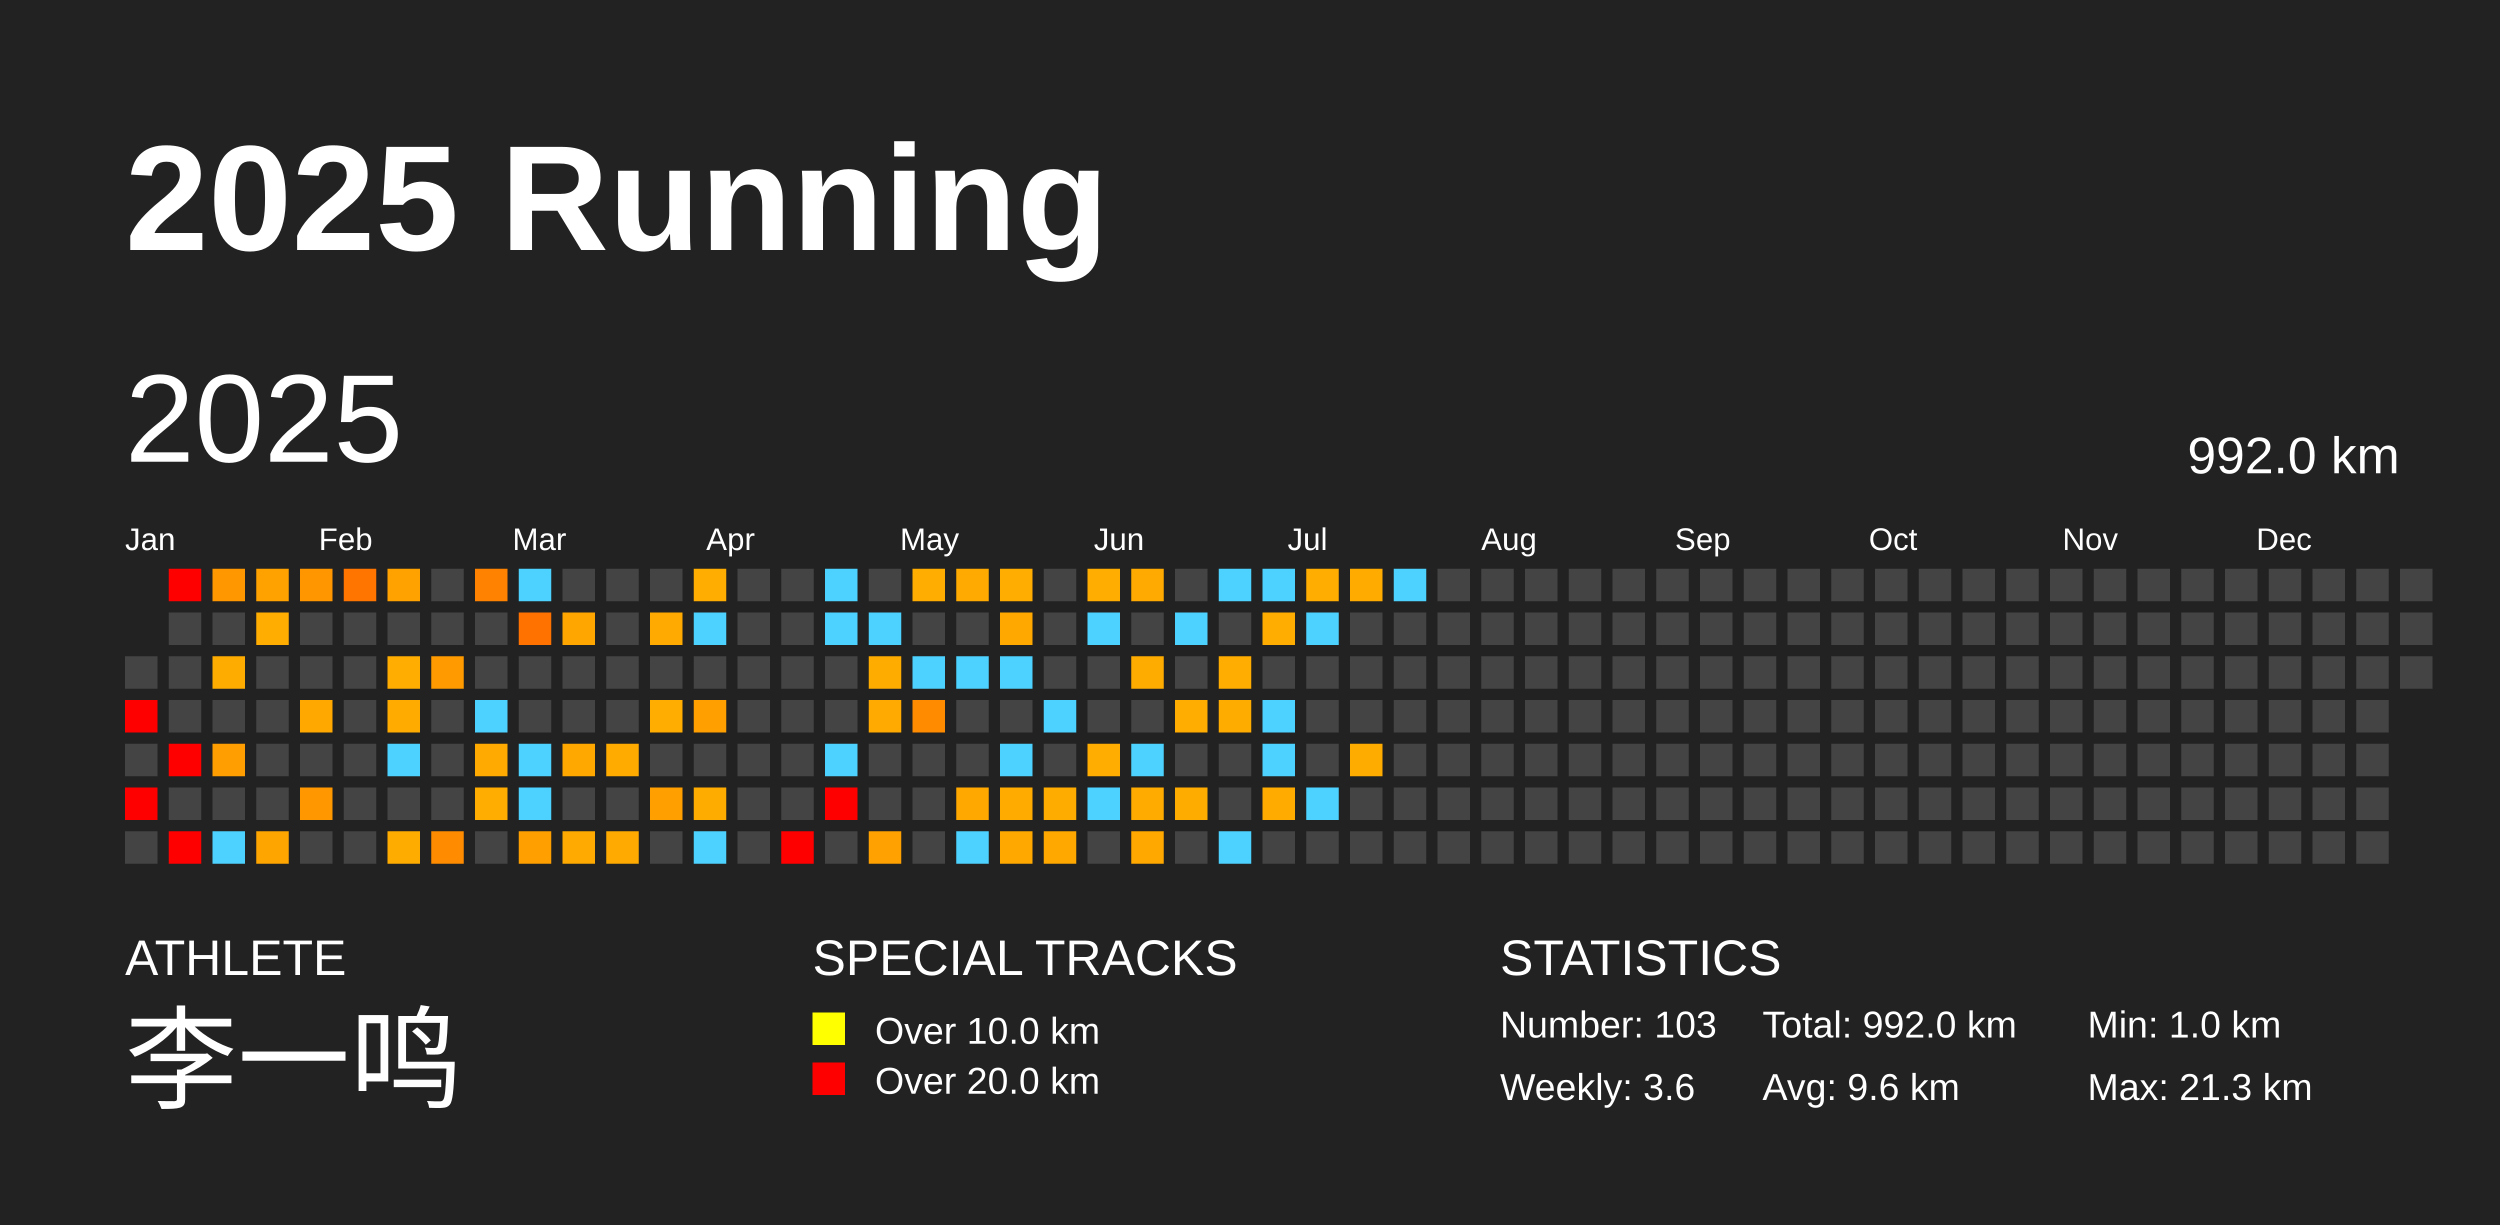
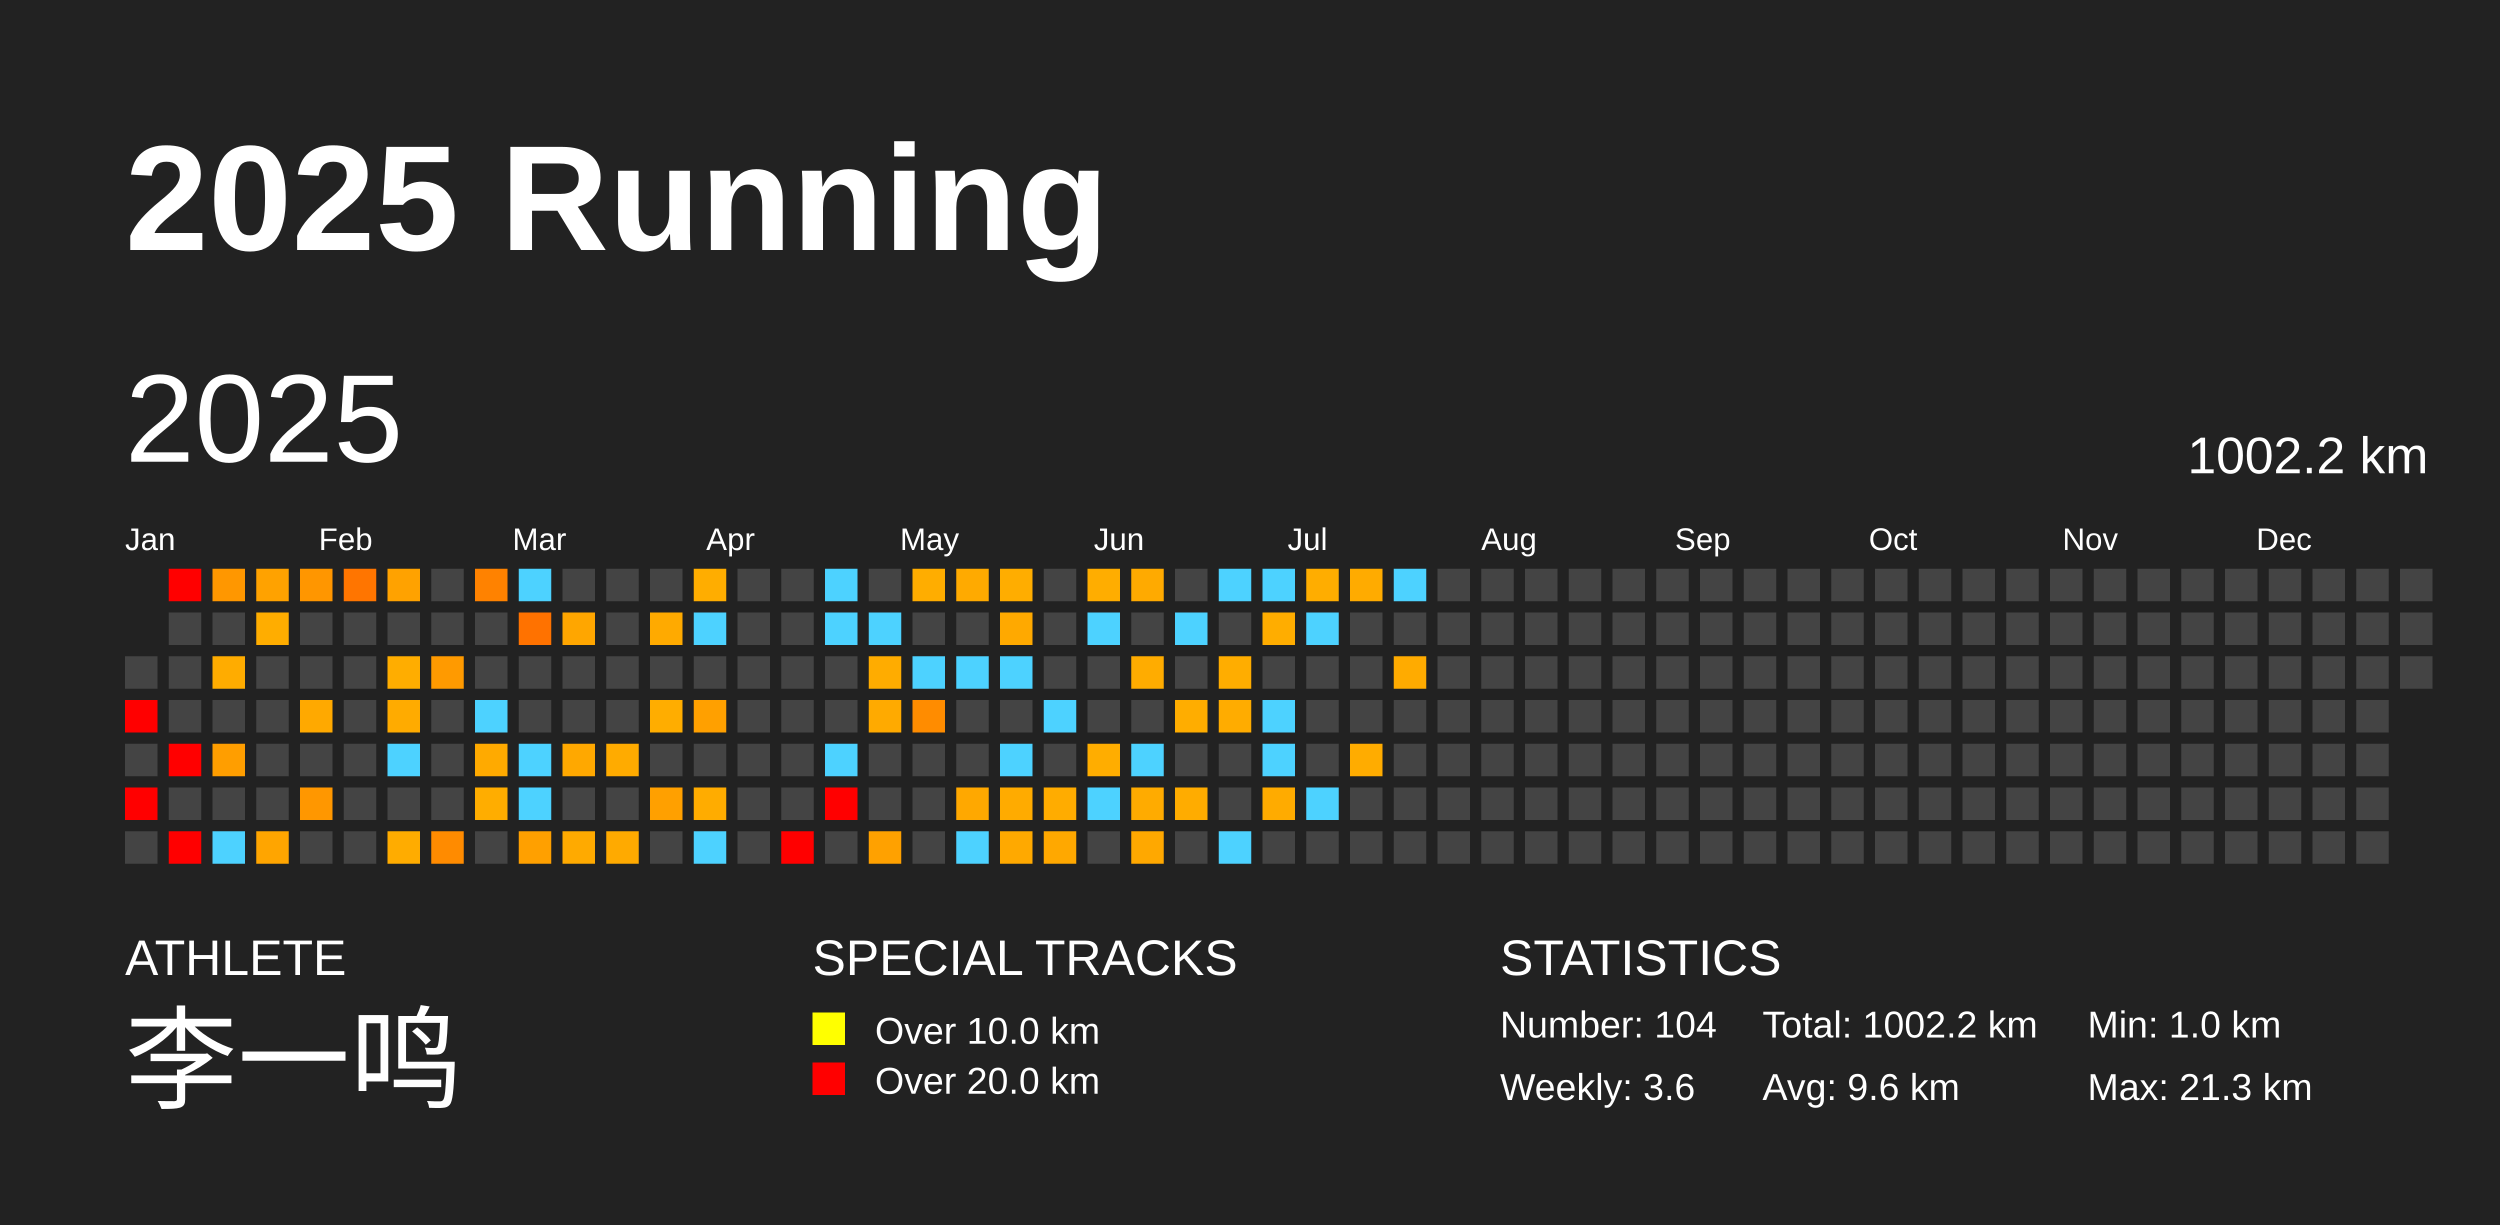
<svg xmlns="http://www.w3.org/2000/svg" baseProfile="full" height="98mm" version="1.1" viewBox="0,0,200,98" width="200mm">
  <defs />
  <rect fill="#222222" height="98" width="200" x="0" y="0" />
  <text fill="#FFFFFF" style="font-size:12px; font-family:Arial; font-weight:bold;" x="10" y="20">2025 Running</text>
  <text fill="#FFFFFF" style="font-size:4px; font-family:Arial" x="10" y="78">ATHLETE</text>
  <text fill="#FFFFFF" style="font-size:9px; font-family:Arial" x="10" y="88">李一鸣</text>
  <text fill="#FFFFFF" style="font-size:4px; font-family:Arial" x="65" y="78">SPECIAL TRACKS</text>
  <rect fill="yellow" height="2.6" width="2.6" x="65" y="81" />
  <text fill="#FFFFFF" style="font-size:3px; font-family:Arial" x="70" y="83.5">Over 10.0 km</text>
  <rect fill="red" height="2.6" width="2.6" x="65" y="85" />
  <text fill="#FFFFFF" style="font-size:3px; font-family:Arial" x="70" y="87.5">Over 20.0 km</text>
  <text fill="#FFFFFF" style="font-size:4px; font-family:Arial" x="120" y="78">STATISTICS</text>
-   <text fill="#FFFFFF" style="font-size:3px; font-family:Arial" x="120" y="83">Number: 103</text>
+   <text fill="#FFFFFF" style="font-size:3px; font-family:Arial" x="120" y="83">Number: 104</text>
  <text fill="#FFFFFF" style="font-size:3px; font-family:Arial" x="120" y="88">Weekly: 3.6</text>
-   <text fill="#FFFFFF" style="font-size:3px; font-family:Arial" x="141" y="83">Total: 992.0 km</text>
+   <text fill="#FFFFFF" style="font-size:3px; font-family:Arial" x="141" y="83">Total: 1002.2 km</text>
  <text fill="#FFFFFF" style="font-size:3px; font-family:Arial" x="141" y="88">Avg: 9.6 km</text>
  <text fill="#FFFFFF" style="font-size:3px; font-family:Arial" x="167" y="83">Min: 1.0 km</text>
  <text fill="#FFFFFF" style="font-size:3px; font-family:Arial" x="167" y="88">Max: 21.3 km</text>
  <text dominant-baseline="hanging" fill="#FFFFFF" style="font-size:10.0px; font-family:Arial;" x="10" y="30">2025</text>
-   <text dominant-baseline="hanging" fill="#FFFFFF" style="font-size:4.125px; font-family:Arial;" x="175" y="35">992.0 km</text>
+   <text dominant-baseline="hanging" fill="#FFFFFF" style="font-size:4.125px; font-family:Arial;" x="175" y="35">1002.2 km</text>
  <text fill="#FFFFFF" style="font-size:2.5px; font-family:Arial" x="10.0" y="44">Jan</text>
  <text fill="#FFFFFF" style="font-size:2.5px; font-family:Arial" x="25.5" y="44">Feb</text>
  <text fill="#FFFFFF" style="font-size:2.5px; font-family:Arial" x="41.0" y="44">Mar</text>
  <text fill="#FFFFFF" style="font-size:2.5px; font-family:Arial" x="56.5" y="44">Apr</text>
  <text fill="#FFFFFF" style="font-size:2.5px; font-family:Arial" x="72.0" y="44">May</text>
  <text fill="#FFFFFF" style="font-size:2.5px; font-family:Arial" x="87.5" y="44">Jun</text>
  <text fill="#FFFFFF" style="font-size:2.5px; font-family:Arial" x="103.0" y="44">Jul</text>
  <text fill="#FFFFFF" style="font-size:2.5px; font-family:Arial" x="118.5" y="44">Aug</text>
  <text fill="#FFFFFF" style="font-size:2.5px; font-family:Arial" x="134.0" y="44">Sep</text>
  <text fill="#FFFFFF" style="font-size:2.5px; font-family:Arial" x="149.5" y="44">Oct</text>
  <text fill="#FFFFFF" style="font-size:2.5px; font-family:Arial" x="165.0" y="44">Nov</text>
  <text fill="#FFFFFF" style="font-size:2.5px; font-family:Arial" x="180.5" y="44">Dec</text>
  <rect fill="#444444" height="2.6" width="2.6" x="10.0" y="52.5" />
  <rect fill="red" height="2.6" width="2.6" x="10.0" y="56.0" />
  <rect fill="#444444" height="2.6" width="2.6" x="10.0" y="59.5" />
  <rect fill="red" height="2.6" width="2.6" x="10.0" y="63.0" />
  <rect fill="#444444" height="2.6" width="2.6" x="10.0" y="66.5" />
  <rect fill="red" height="2.6" width="2.6" x="13.5" y="45.5" />
  <rect fill="#444444" height="2.6" width="2.6" x="13.5" y="49.0" />
  <rect fill="#444444" height="2.6" width="2.6" x="13.5" y="52.5" />
  <rect fill="#444444" height="2.6" width="2.6" x="13.5" y="56.0" />
  <rect fill="red" height="2.6" width="2.6" x="13.5" y="59.5" />
  <rect fill="#444444" height="2.6" width="2.6" x="13.5" y="63.0" />
  <rect fill="red" height="2.6" width="2.6" x="13.5" y="66.5" />
  <rect fill="#ff9700" height="2.6" width="2.6" x="17.0" y="45.5" />
  <rect fill="#444444" height="2.6" width="2.6" x="17.0" y="49.0" />
  <rect fill="#ffac00" height="2.6" width="2.6" x="17.0" y="52.5" />
  <rect fill="#444444" height="2.6" width="2.6" x="17.0" y="56.0" />
  <rect fill="#ff9e00" height="2.6" width="2.6" x="17.0" y="59.5" />
  <rect fill="#444444" height="2.6" width="2.6" x="17.0" y="63.0" />
  <rect fill="#4dd2ff" height="2.6" width="2.6" x="17.0" y="66.5" />
  <rect fill="#ffa200" height="2.6" width="2.6" x="20.5" y="45.5" />
  <rect fill="#ffad00" height="2.6" width="2.6" x="20.5" y="49.0" />
  <rect fill="#444444" height="2.6" width="2.6" x="20.5" y="52.5" />
  <rect fill="#444444" height="2.6" width="2.6" x="20.5" y="56.0" />
  <rect fill="#444444" height="2.6" width="2.6" x="20.5" y="59.5" />
  <rect fill="#444444" height="2.6" width="2.6" x="20.5" y="63.0" />
  <rect fill="#ffa500" height="2.6" width="2.6" x="20.5" y="66.5" />
  <rect fill="#ff9600" height="2.6" width="2.6" x="24.0" y="45.5" />
  <rect fill="#444444" height="2.6" width="2.6" x="24.0" y="49.0" />
  <rect fill="#444444" height="2.6" width="2.6" x="24.0" y="52.5" />
  <rect fill="#ffa900" height="2.6" width="2.6" x="24.0" y="56.0" />
  <rect fill="#444444" height="2.6" width="2.6" x="24.0" y="59.5" />
  <rect fill="#ff9700" height="2.6" width="2.6" x="24.0" y="63.0" />
  <rect fill="#444444" height="2.6" width="2.6" x="24.0" y="66.5" />
  <rect fill="#ff7500" height="2.6" width="2.6" x="27.5" y="45.5" />
  <rect fill="#444444" height="2.6" width="2.6" x="27.5" y="49.0" />
  <rect fill="#444444" height="2.6" width="2.6" x="27.5" y="52.5" />
  <rect fill="#444444" height="2.6" width="2.6" x="27.5" y="56.0" />
  <rect fill="#444444" height="2.6" width="2.6" x="27.5" y="59.5" />
  <rect fill="#444444" height="2.6" width="2.6" x="27.5" y="63.0" />
  <rect fill="#444444" height="2.6" width="2.6" x="27.5" y="66.5" />
  <rect fill="#ffa200" height="2.6" width="2.6" x="31.0" y="45.5" />
  <rect fill="#444444" height="2.6" width="2.6" x="31.0" y="49.0" />
  <rect fill="#ffad00" height="2.6" width="2.6" x="31.0" y="52.5" />
  <rect fill="#ffab00" height="2.6" width="2.6" x="31.0" y="56.0" />
  <rect fill="#4dd2ff" height="2.6" width="2.6" x="31.0" y="59.5" />
  <rect fill="#444444" height="2.6" width="2.6" x="31.0" y="63.0" />
  <rect fill="#ffac00" height="2.6" width="2.6" x="31.0" y="66.5" />
  <rect fill="#444444" height="2.6" width="2.6" x="34.5" y="45.5" />
  <rect fill="#444444" height="2.6" width="2.6" x="34.5" y="49.0" />
  <rect fill="#ff9a00" height="2.6" width="2.6" x="34.5" y="52.5" />
  <rect fill="#444444" height="2.6" width="2.6" x="34.5" y="56.0" />
  <rect fill="#444444" height="2.6" width="2.6" x="34.5" y="59.5" />
  <rect fill="#444444" height="2.6" width="2.6" x="34.5" y="63.0" />
  <rect fill="#ff8b00" height="2.6" width="2.6" x="34.5" y="66.5" />
  <rect fill="#ff8200" height="2.6" width="2.6" x="38.0" y="45.5" />
  <rect fill="#444444" height="2.6" width="2.6" x="38.0" y="49.0" />
  <rect fill="#444444" height="2.6" width="2.6" x="38.0" y="52.5" />
  <rect fill="#4dd2ff" height="2.6" width="2.6" x="38.0" y="56.0" />
  <rect fill="#ffaa00" height="2.6" width="2.6" x="38.0" y="59.5" />
  <rect fill="#ffad00" height="2.6" width="2.6" x="38.0" y="63.0" />
  <rect fill="#444444" height="2.6" width="2.6" x="38.0" y="66.5" />
  <rect fill="#4dd2ff" height="2.6" width="2.6" x="41.5" y="45.5" />
  <rect fill="#ff7200" height="2.6" width="2.6" x="41.5" y="49.0" />
  <rect fill="#444444" height="2.6" width="2.6" x="41.5" y="52.5" />
  <rect fill="#444444" height="2.6" width="2.6" x="41.5" y="56.0" />
  <rect fill="#4dd2ff" height="2.6" width="2.6" x="41.5" y="59.5" />
  <rect fill="#4dd2ff" height="2.6" width="2.6" x="41.5" y="63.0" />
  <rect fill="#ffa000" height="2.6" width="2.6" x="41.5" y="66.5" />
  <rect fill="#444444" height="2.6" width="2.6" x="45.0" y="45.5" />
  <rect fill="#ffa600" height="2.6" width="2.6" x="45.0" y="49.0" />
  <rect fill="#444444" height="2.6" width="2.6" x="45.0" y="52.5" />
  <rect fill="#444444" height="2.6" width="2.6" x="45.0" y="56.0" />
  <rect fill="#ffa800" height="2.6" width="2.6" x="45.0" y="59.5" />
  <rect fill="#444444" height="2.6" width="2.6" x="45.0" y="63.0" />
  <rect fill="#ffaa00" height="2.6" width="2.6" x="45.0" y="66.5" />
  <rect fill="#444444" height="2.6" width="2.6" x="48.5" y="45.5" />
  <rect fill="#444444" height="2.6" width="2.6" x="48.5" y="49.0" />
  <rect fill="#444444" height="2.6" width="2.6" x="48.5" y="52.5" />
  <rect fill="#444444" height="2.6" width="2.6" x="48.5" y="56.0" />
  <rect fill="#ffab00" height="2.6" width="2.6" x="48.5" y="59.5" />
  <rect fill="#444444" height="2.6" width="2.6" x="48.5" y="63.0" />
  <rect fill="#ffaa00" height="2.6" width="2.6" x="48.5" y="66.5" />
  <rect fill="#444444" height="2.6" width="2.6" x="52.0" y="45.5" />
  <rect fill="#ffaa00" height="2.6" width="2.6" x="52.0" y="49.0" />
  <rect fill="#444444" height="2.6" width="2.6" x="52.0" y="52.5" />
  <rect fill="#ffad00" height="2.6" width="2.6" x="52.0" y="56.0" />
  <rect fill="#444444" height="2.6" width="2.6" x="52.0" y="59.5" />
  <rect fill="#ffa000" height="2.6" width="2.6" x="52.0" y="63.0" />
  <rect fill="#444444" height="2.6" width="2.6" x="52.0" y="66.5" />
  <rect fill="#ffad00" height="2.6" width="2.6" x="55.5" y="45.5" />
  <rect fill="#4dd2ff" height="2.6" width="2.6" x="55.5" y="49.0" />
  <rect fill="#444444" height="2.6" width="2.6" x="55.5" y="52.5" />
  <rect fill="#ffa000" height="2.6" width="2.6" x="55.5" y="56.0" />
  <rect fill="#444444" height="2.6" width="2.6" x="55.5" y="59.5" />
  <rect fill="#ffac00" height="2.6" width="2.6" x="55.5" y="63.0" />
  <rect fill="#4dd2ff" height="2.6" width="2.6" x="55.5" y="66.5" />
  <rect fill="#444444" height="2.6" width="2.6" x="59.0" y="45.5" />
  <rect fill="#444444" height="2.6" width="2.6" x="59.0" y="49.0" />
  <rect fill="#444444" height="2.6" width="2.6" x="59.0" y="52.5" />
  <rect fill="#444444" height="2.6" width="2.6" x="59.0" y="56.0" />
  <rect fill="#444444" height="2.6" width="2.6" x="59.0" y="59.5" />
  <rect fill="#444444" height="2.6" width="2.6" x="59.0" y="63.0" />
  <rect fill="#444444" height="2.6" width="2.6" x="59.0" y="66.5" />
  <rect fill="#444444" height="2.6" width="2.6" x="62.5" y="45.5" />
  <rect fill="#444444" height="2.6" width="2.6" x="62.5" y="49.0" />
  <rect fill="#444444" height="2.6" width="2.6" x="62.5" y="52.5" />
  <rect fill="#444444" height="2.6" width="2.6" x="62.5" y="56.0" />
  <rect fill="#444444" height="2.6" width="2.6" x="62.5" y="59.5" />
  <rect fill="#444444" height="2.6" width="2.6" x="62.5" y="63.0" />
  <rect fill="red" height="2.6" width="2.6" x="62.5" y="66.5" />
  <rect fill="#4dd2ff" height="2.6" width="2.6" x="66.0" y="45.5" />
  <rect fill="#4dd2ff" height="2.6" width="2.6" x="66.0" y="49.0" />
  <rect fill="#444444" height="2.6" width="2.6" x="66.0" y="52.5" />
  <rect fill="#444444" height="2.6" width="2.6" x="66.0" y="56.0" />
  <rect fill="#4dd2ff" height="2.6" width="2.6" x="66.0" y="59.5" />
  <rect fill="red" height="2.6" width="2.6" x="66.0" y="63.0" />
  <rect fill="#444444" height="2.6" width="2.6" x="66.0" y="66.5" />
  <rect fill="#444444" height="2.6" width="2.6" x="69.5" y="45.5" />
  <rect fill="#4dd2ff" height="2.6" width="2.6" x="69.5" y="49.0" />
  <rect fill="#ffac00" height="2.6" width="2.6" x="69.5" y="52.5" />
  <rect fill="#ffaa00" height="2.6" width="2.6" x="69.5" y="56.0" />
  <rect fill="#444444" height="2.6" width="2.6" x="69.5" y="59.5" />
  <rect fill="#444444" height="2.6" width="2.6" x="69.5" y="63.0" />
  <rect fill="#ffa100" height="2.6" width="2.6" x="69.5" y="66.5" />
  <rect fill="#ffad00" height="2.6" width="2.6" x="73.0" y="45.5" />
  <rect fill="#444444" height="2.6" width="2.6" x="73.0" y="49.0" />
  <rect fill="#4dd2ff" height="2.6" width="2.6" x="73.0" y="52.5" />
  <rect fill="#ff8c00" height="2.6" width="2.6" x="73.0" y="56.0" />
  <rect fill="#444444" height="2.6" width="2.6" x="73.0" y="59.5" />
  <rect fill="#444444" height="2.6" width="2.6" x="73.0" y="63.0" />
  <rect fill="#444444" height="2.6" width="2.6" x="73.0" y="66.5" />
  <rect fill="#ffaa00" height="2.6" width="2.6" x="76.5" y="45.5" />
  <rect fill="#444444" height="2.6" width="2.6" x="76.5" y="49.0" />
  <rect fill="#4dd2ff" height="2.6" width="2.6" x="76.5" y="52.5" />
  <rect fill="#444444" height="2.6" width="2.6" x="76.5" y="56.0" />
  <rect fill="#444444" height="2.6" width="2.6" x="76.5" y="59.5" />
  <rect fill="#ffa800" height="2.6" width="2.6" x="76.5" y="63.0" />
  <rect fill="#4dd2ff" height="2.6" width="2.6" x="76.5" y="66.5" />
  <rect fill="#ffad00" height="2.6" width="2.6" x="80.0" y="45.5" />
  <rect fill="#ffa900" height="2.6" width="2.6" x="80.0" y="49.0" />
  <rect fill="#4dd2ff" height="2.6" width="2.6" x="80.0" y="52.5" />
  <rect fill="#444444" height="2.6" width="2.6" x="80.0" y="56.0" />
  <rect fill="#4dd2ff" height="2.6" width="2.6" x="80.0" y="59.5" />
  <rect fill="#ffab00" height="2.6" width="2.6" x="80.0" y="63.0" />
  <rect fill="#ffa900" height="2.6" width="2.6" x="80.0" y="66.5" />
  <rect fill="#444444" height="2.6" width="2.6" x="83.5" y="45.5" />
  <rect fill="#444444" height="2.6" width="2.6" x="83.5" y="49.0" />
  <rect fill="#444444" height="2.6" width="2.6" x="83.5" y="52.5" />
  <rect fill="#4dd2ff" height="2.6" width="2.6" x="83.5" y="56.0" />
  <rect fill="#444444" height="2.6" width="2.6" x="83.5" y="59.5" />
  <rect fill="#ffac00" height="2.6" width="2.6" x="83.5" y="63.0" />
  <rect fill="#ffa800" height="2.6" width="2.6" x="83.5" y="66.5" />
  <rect fill="#ffad00" height="2.6" width="2.6" x="87.0" y="45.5" />
  <rect fill="#4dd2ff" height="2.6" width="2.6" x="87.0" y="49.0" />
  <rect fill="#444444" height="2.6" width="2.6" x="87.0" y="52.5" />
  <rect fill="#444444" height="2.6" width="2.6" x="87.0" y="56.0" />
  <rect fill="#ffad00" height="2.6" width="2.6" x="87.0" y="59.5" />
  <rect fill="#4dd2ff" height="2.6" width="2.6" x="87.0" y="63.0" />
  <rect fill="#444444" height="2.6" width="2.6" x="87.0" y="66.5" />
  <rect fill="#ffaa00" height="2.6" width="2.6" x="90.5" y="45.5" />
  <rect fill="#444444" height="2.6" width="2.6" x="90.5" y="49.0" />
  <rect fill="#ffac00" height="2.6" width="2.6" x="90.5" y="52.5" />
  <rect fill="#444444" height="2.6" width="2.6" x="90.5" y="56.0" />
  <rect fill="#4dd2ff" height="2.6" width="2.6" x="90.5" y="59.5" />
  <rect fill="#ffab00" height="2.6" width="2.6" x="90.5" y="63.0" />
  <rect fill="#ffa800" height="2.6" width="2.6" x="90.5" y="66.5" />
  <rect fill="#444444" height="2.6" width="2.6" x="94.0" y="45.5" />
  <rect fill="#4dd2ff" height="2.6" width="2.6" x="94.0" y="49.0" />
  <rect fill="#444444" height="2.6" width="2.6" x="94.0" y="52.5" />
  <rect fill="#ffad00" height="2.6" width="2.6" x="94.0" y="56.0" />
  <rect fill="#444444" height="2.6" width="2.6" x="94.0" y="59.5" />
  <rect fill="#ffac00" height="2.6" width="2.6" x="94.0" y="63.0" />
  <rect fill="#444444" height="2.6" width="2.6" x="94.0" y="66.5" />
  <rect fill="#4dd2ff" height="2.6" width="2.6" x="97.5" y="45.5" />
  <rect fill="#444444" height="2.6" width="2.6" x="97.5" y="49.0" />
  <rect fill="#ffad00" height="2.6" width="2.6" x="97.5" y="52.5" />
  <rect fill="#ffac00" height="2.6" width="2.6" x="97.5" y="56.0" />
  <rect fill="#444444" height="2.6" width="2.6" x="97.5" y="59.5" />
  <rect fill="#444444" height="2.6" width="2.6" x="97.5" y="63.0" />
  <rect fill="#4dd2ff" height="2.6" width="2.6" x="97.5" y="66.5" />
  <rect fill="#4dd2ff" height="2.6" width="2.6" x="101.0" y="45.5" />
  <rect fill="#ffad00" height="2.6" width="2.6" x="101.0" y="49.0" />
  <rect fill="#444444" height="2.6" width="2.6" x="101.0" y="52.5" />
  <rect fill="#4dd2ff" height="2.6" width="2.6" x="101.0" y="56.0" />
  <rect fill="#4dd2ff" height="2.6" width="2.6" x="101.0" y="59.5" />
  <rect fill="#ffab00" height="2.6" width="2.6" x="101.0" y="63.0" />
  <rect fill="#444444" height="2.6" width="2.6" x="101.0" y="66.5" />
  <rect fill="#ffad00" height="2.6" width="2.6" x="104.5" y="45.5" />
  <rect fill="#4dd2ff" height="2.6" width="2.6" x="104.5" y="49.0" />
  <rect fill="#444444" height="2.6" width="2.6" x="104.5" y="52.5" />
  <rect fill="#444444" height="2.6" width="2.6" x="104.5" y="56.0" />
  <rect fill="#444444" height="2.6" width="2.6" x="104.5" y="59.5" />
  <rect fill="#4dd2ff" height="2.6" width="2.6" x="104.5" y="63.0" />
  <rect fill="#444444" height="2.6" width="2.6" x="104.5" y="66.5" />
  <rect fill="#ffab00" height="2.6" width="2.6" x="108.0" y="45.5" />
  <rect fill="#444444" height="2.6" width="2.6" x="108.0" y="49.0" />
  <rect fill="#444444" height="2.6" width="2.6" x="108.0" y="52.5" />
  <rect fill="#444444" height="2.6" width="2.6" x="108.0" y="56.0" />
  <rect fill="#ffac00" height="2.6" width="2.6" x="108.0" y="59.5" />
  <rect fill="#444444" height="2.6" width="2.6" x="108.0" y="63.0" />
  <rect fill="#444444" height="2.6" width="2.6" x="108.0" y="66.5" />
  <rect fill="#4dd2ff" height="2.6" width="2.6" x="111.5" y="45.5" />
  <rect fill="#444444" height="2.6" width="2.6" x="111.5" y="49.0" />
-   <rect fill="#444444" height="2.6" width="2.6" x="111.5" y="52.5" />
+   <rect fill="#ffab00" height="2.6" width="2.6" x="111.5" y="52.5" />
  <rect fill="#444444" height="2.6" width="2.6" x="111.5" y="56.0" />
  <rect fill="#444444" height="2.6" width="2.6" x="111.5" y="59.5" />
  <rect fill="#444444" height="2.6" width="2.6" x="111.5" y="63.0" />
  <rect fill="#444444" height="2.6" width="2.6" x="111.5" y="66.5" />
  <rect fill="#444444" height="2.6" width="2.6" x="115.0" y="45.5" />
  <rect fill="#444444" height="2.6" width="2.6" x="115.0" y="49.0" />
  <rect fill="#444444" height="2.6" width="2.6" x="115.0" y="52.5" />
  <rect fill="#444444" height="2.6" width="2.6" x="115.0" y="56.0" />
  <rect fill="#444444" height="2.6" width="2.6" x="115.0" y="59.5" />
  <rect fill="#444444" height="2.6" width="2.6" x="115.0" y="63.0" />
  <rect fill="#444444" height="2.6" width="2.6" x="115.0" y="66.5" />
  <rect fill="#444444" height="2.6" width="2.6" x="118.5" y="45.5" />
  <rect fill="#444444" height="2.6" width="2.6" x="118.5" y="49.0" />
  <rect fill="#444444" height="2.6" width="2.6" x="118.5" y="52.5" />
  <rect fill="#444444" height="2.6" width="2.6" x="118.5" y="56.0" />
  <rect fill="#444444" height="2.6" width="2.6" x="118.5" y="59.5" />
  <rect fill="#444444" height="2.6" width="2.6" x="118.5" y="63.0" />
  <rect fill="#444444" height="2.6" width="2.6" x="118.5" y="66.5" />
  <rect fill="#444444" height="2.6" width="2.6" x="122.0" y="45.5" />
  <rect fill="#444444" height="2.6" width="2.6" x="122.0" y="49.0" />
  <rect fill="#444444" height="2.6" width="2.6" x="122.0" y="52.5" />
  <rect fill="#444444" height="2.6" width="2.6" x="122.0" y="56.0" />
  <rect fill="#444444" height="2.6" width="2.6" x="122.0" y="59.5" />
  <rect fill="#444444" height="2.6" width="2.6" x="122.0" y="63.0" />
  <rect fill="#444444" height="2.6" width="2.6" x="122.0" y="66.5" />
  <rect fill="#444444" height="2.6" width="2.6" x="125.5" y="45.5" />
  <rect fill="#444444" height="2.6" width="2.6" x="125.5" y="49.0" />
  <rect fill="#444444" height="2.6" width="2.6" x="125.5" y="52.5" />
  <rect fill="#444444" height="2.6" width="2.6" x="125.5" y="56.0" />
  <rect fill="#444444" height="2.6" width="2.6" x="125.5" y="59.5" />
  <rect fill="#444444" height="2.6" width="2.6" x="125.5" y="63.0" />
  <rect fill="#444444" height="2.6" width="2.6" x="125.5" y="66.5" />
  <rect fill="#444444" height="2.6" width="2.6" x="129.0" y="45.5" />
  <rect fill="#444444" height="2.6" width="2.6" x="129.0" y="49.0" />
  <rect fill="#444444" height="2.6" width="2.6" x="129.0" y="52.5" />
  <rect fill="#444444" height="2.6" width="2.6" x="129.0" y="56.0" />
  <rect fill="#444444" height="2.6" width="2.6" x="129.0" y="59.5" />
  <rect fill="#444444" height="2.6" width="2.6" x="129.0" y="63.0" />
  <rect fill="#444444" height="2.6" width="2.6" x="129.0" y="66.5" />
  <rect fill="#444444" height="2.6" width="2.6" x="132.5" y="45.5" />
  <rect fill="#444444" height="2.6" width="2.6" x="132.5" y="49.0" />
  <rect fill="#444444" height="2.6" width="2.6" x="132.5" y="52.5" />
  <rect fill="#444444" height="2.6" width="2.6" x="132.5" y="56.0" />
  <rect fill="#444444" height="2.6" width="2.6" x="132.5" y="59.5" />
  <rect fill="#444444" height="2.6" width="2.6" x="132.5" y="63.0" />
  <rect fill="#444444" height="2.6" width="2.6" x="132.5" y="66.5" />
  <rect fill="#444444" height="2.6" width="2.6" x="136.0" y="45.5" />
  <rect fill="#444444" height="2.6" width="2.6" x="136.0" y="49.0" />
  <rect fill="#444444" height="2.6" width="2.6" x="136.0" y="52.5" />
  <rect fill="#444444" height="2.6" width="2.6" x="136.0" y="56.0" />
  <rect fill="#444444" height="2.6" width="2.6" x="136.0" y="59.5" />
  <rect fill="#444444" height="2.6" width="2.6" x="136.0" y="63.0" />
  <rect fill="#444444" height="2.6" width="2.6" x="136.0" y="66.5" />
  <rect fill="#444444" height="2.6" width="2.6" x="139.5" y="45.5" />
  <rect fill="#444444" height="2.6" width="2.6" x="139.5" y="49.0" />
  <rect fill="#444444" height="2.6" width="2.6" x="139.5" y="52.5" />
  <rect fill="#444444" height="2.6" width="2.6" x="139.5" y="56.0" />
  <rect fill="#444444" height="2.6" width="2.6" x="139.5" y="59.5" />
  <rect fill="#444444" height="2.6" width="2.6" x="139.5" y="63.0" />
  <rect fill="#444444" height="2.6" width="2.6" x="139.5" y="66.5" />
  <rect fill="#444444" height="2.6" width="2.6" x="143.0" y="45.5" />
  <rect fill="#444444" height="2.6" width="2.6" x="143.0" y="49.0" />
  <rect fill="#444444" height="2.6" width="2.6" x="143.0" y="52.5" />
  <rect fill="#444444" height="2.6" width="2.6" x="143.0" y="56.0" />
  <rect fill="#444444" height="2.6" width="2.6" x="143.0" y="59.5" />
  <rect fill="#444444" height="2.6" width="2.6" x="143.0" y="63.0" />
  <rect fill="#444444" height="2.6" width="2.6" x="143.0" y="66.5" />
  <rect fill="#444444" height="2.6" width="2.6" x="146.5" y="45.5" />
  <rect fill="#444444" height="2.6" width="2.6" x="146.5" y="49.0" />
  <rect fill="#444444" height="2.6" width="2.6" x="146.5" y="52.5" />
  <rect fill="#444444" height="2.6" width="2.6" x="146.5" y="56.0" />
  <rect fill="#444444" height="2.6" width="2.6" x="146.5" y="59.5" />
  <rect fill="#444444" height="2.6" width="2.6" x="146.5" y="63.0" />
  <rect fill="#444444" height="2.6" width="2.6" x="146.5" y="66.5" />
  <rect fill="#444444" height="2.6" width="2.6" x="150.0" y="45.5" />
  <rect fill="#444444" height="2.6" width="2.6" x="150.0" y="49.0" />
  <rect fill="#444444" height="2.6" width="2.6" x="150.0" y="52.5" />
  <rect fill="#444444" height="2.6" width="2.6" x="150.0" y="56.0" />
  <rect fill="#444444" height="2.6" width="2.6" x="150.0" y="59.5" />
  <rect fill="#444444" height="2.6" width="2.6" x="150.0" y="63.0" />
  <rect fill="#444444" height="2.6" width="2.6" x="150.0" y="66.5" />
  <rect fill="#444444" height="2.6" width="2.6" x="153.5" y="45.5" />
  <rect fill="#444444" height="2.6" width="2.6" x="153.5" y="49.0" />
  <rect fill="#444444" height="2.6" width="2.6" x="153.5" y="52.5" />
  <rect fill="#444444" height="2.6" width="2.6" x="153.5" y="56.0" />
  <rect fill="#444444" height="2.6" width="2.6" x="153.5" y="59.5" />
  <rect fill="#444444" height="2.6" width="2.6" x="153.5" y="63.0" />
  <rect fill="#444444" height="2.6" width="2.6" x="153.5" y="66.5" />
  <rect fill="#444444" height="2.6" width="2.6" x="157.0" y="45.5" />
  <rect fill="#444444" height="2.6" width="2.6" x="157.0" y="49.0" />
  <rect fill="#444444" height="2.6" width="2.6" x="157.0" y="52.5" />
  <rect fill="#444444" height="2.6" width="2.6" x="157.0" y="56.0" />
  <rect fill="#444444" height="2.6" width="2.6" x="157.0" y="59.5" />
  <rect fill="#444444" height="2.6" width="2.6" x="157.0" y="63.0" />
  <rect fill="#444444" height="2.6" width="2.6" x="157.0" y="66.5" />
  <rect fill="#444444" height="2.6" width="2.6" x="160.5" y="45.5" />
  <rect fill="#444444" height="2.6" width="2.6" x="160.5" y="49.0" />
  <rect fill="#444444" height="2.6" width="2.6" x="160.5" y="52.5" />
  <rect fill="#444444" height="2.6" width="2.6" x="160.5" y="56.0" />
  <rect fill="#444444" height="2.6" width="2.6" x="160.5" y="59.5" />
  <rect fill="#444444" height="2.6" width="2.6" x="160.5" y="63.0" />
  <rect fill="#444444" height="2.6" width="2.6" x="160.5" y="66.5" />
  <rect fill="#444444" height="2.6" width="2.6" x="164.0" y="45.5" />
  <rect fill="#444444" height="2.6" width="2.6" x="164.0" y="49.0" />
  <rect fill="#444444" height="2.6" width="2.6" x="164.0" y="52.5" />
  <rect fill="#444444" height="2.6" width="2.6" x="164.0" y="56.0" />
  <rect fill="#444444" height="2.6" width="2.6" x="164.0" y="59.5" />
  <rect fill="#444444" height="2.6" width="2.6" x="164.0" y="63.0" />
  <rect fill="#444444" height="2.6" width="2.6" x="164.0" y="66.5" />
  <rect fill="#444444" height="2.6" width="2.6" x="167.5" y="45.5" />
  <rect fill="#444444" height="2.6" width="2.6" x="167.5" y="49.0" />
  <rect fill="#444444" height="2.6" width="2.6" x="167.5" y="52.5" />
  <rect fill="#444444" height="2.6" width="2.6" x="167.5" y="56.0" />
  <rect fill="#444444" height="2.6" width="2.6" x="167.5" y="59.5" />
  <rect fill="#444444" height="2.6" width="2.6" x="167.5" y="63.0" />
  <rect fill="#444444" height="2.6" width="2.6" x="167.5" y="66.5" />
  <rect fill="#444444" height="2.6" width="2.6" x="171.0" y="45.5" />
  <rect fill="#444444" height="2.6" width="2.6" x="171.0" y="49.0" />
  <rect fill="#444444" height="2.6" width="2.6" x="171.0" y="52.5" />
  <rect fill="#444444" height="2.6" width="2.6" x="171.0" y="56.0" />
  <rect fill="#444444" height="2.6" width="2.6" x="171.0" y="59.5" />
  <rect fill="#444444" height="2.6" width="2.6" x="171.0" y="63.0" />
  <rect fill="#444444" height="2.6" width="2.6" x="171.0" y="66.5" />
  <rect fill="#444444" height="2.6" width="2.6" x="174.5" y="45.5" />
  <rect fill="#444444" height="2.6" width="2.6" x="174.5" y="49.0" />
  <rect fill="#444444" height="2.6" width="2.6" x="174.5" y="52.5" />
  <rect fill="#444444" height="2.6" width="2.6" x="174.5" y="56.0" />
  <rect fill="#444444" height="2.6" width="2.6" x="174.5" y="59.5" />
  <rect fill="#444444" height="2.6" width="2.6" x="174.5" y="63.0" />
  <rect fill="#444444" height="2.6" width="2.6" x="174.5" y="66.5" />
  <rect fill="#444444" height="2.6" width="2.6" x="178.0" y="45.5" />
  <rect fill="#444444" height="2.6" width="2.6" x="178.0" y="49.0" />
  <rect fill="#444444" height="2.6" width="2.6" x="178.0" y="52.5" />
  <rect fill="#444444" height="2.6" width="2.6" x="178.0" y="56.0" />
  <rect fill="#444444" height="2.6" width="2.6" x="178.0" y="59.5" />
  <rect fill="#444444" height="2.6" width="2.6" x="178.0" y="63.0" />
  <rect fill="#444444" height="2.6" width="2.6" x="178.0" y="66.5" />
  <rect fill="#444444" height="2.6" width="2.6" x="181.5" y="45.5" />
  <rect fill="#444444" height="2.6" width="2.6" x="181.5" y="49.0" />
  <rect fill="#444444" height="2.6" width="2.6" x="181.5" y="52.5" />
  <rect fill="#444444" height="2.6" width="2.6" x="181.5" y="56.0" />
  <rect fill="#444444" height="2.6" width="2.6" x="181.5" y="59.5" />
  <rect fill="#444444" height="2.6" width="2.6" x="181.5" y="63.0" />
  <rect fill="#444444" height="2.6" width="2.6" x="181.5" y="66.5" />
  <rect fill="#444444" height="2.6" width="2.6" x="185.0" y="45.5" />
  <rect fill="#444444" height="2.6" width="2.6" x="185.0" y="49.0" />
  <rect fill="#444444" height="2.6" width="2.6" x="185.0" y="52.5" />
  <rect fill="#444444" height="2.6" width="2.6" x="185.0" y="56.0" />
  <rect fill="#444444" height="2.6" width="2.6" x="185.0" y="59.5" />
  <rect fill="#444444" height="2.6" width="2.6" x="185.0" y="63.0" />
  <rect fill="#444444" height="2.6" width="2.6" x="185.0" y="66.5" />
  <rect fill="#444444" height="2.6" width="2.6" x="188.5" y="45.5" />
  <rect fill="#444444" height="2.6" width="2.6" x="188.5" y="49.0" />
  <rect fill="#444444" height="2.6" width="2.6" x="188.5" y="52.5" />
  <rect fill="#444444" height="2.6" width="2.6" x="188.5" y="56.0" />
  <rect fill="#444444" height="2.6" width="2.6" x="188.5" y="59.5" />
  <rect fill="#444444" height="2.6" width="2.6" x="188.5" y="63.0" />
  <rect fill="#444444" height="2.6" width="2.6" x="188.5" y="66.5" />
  <rect fill="#444444" height="2.6" width="2.6" x="192.0" y="45.5" />
  <rect fill="#444444" height="2.6" width="2.6" x="192.0" y="49.0" />
  <rect fill="#444444" height="2.6" width="2.6" x="192.0" y="52.5" />
</svg>
